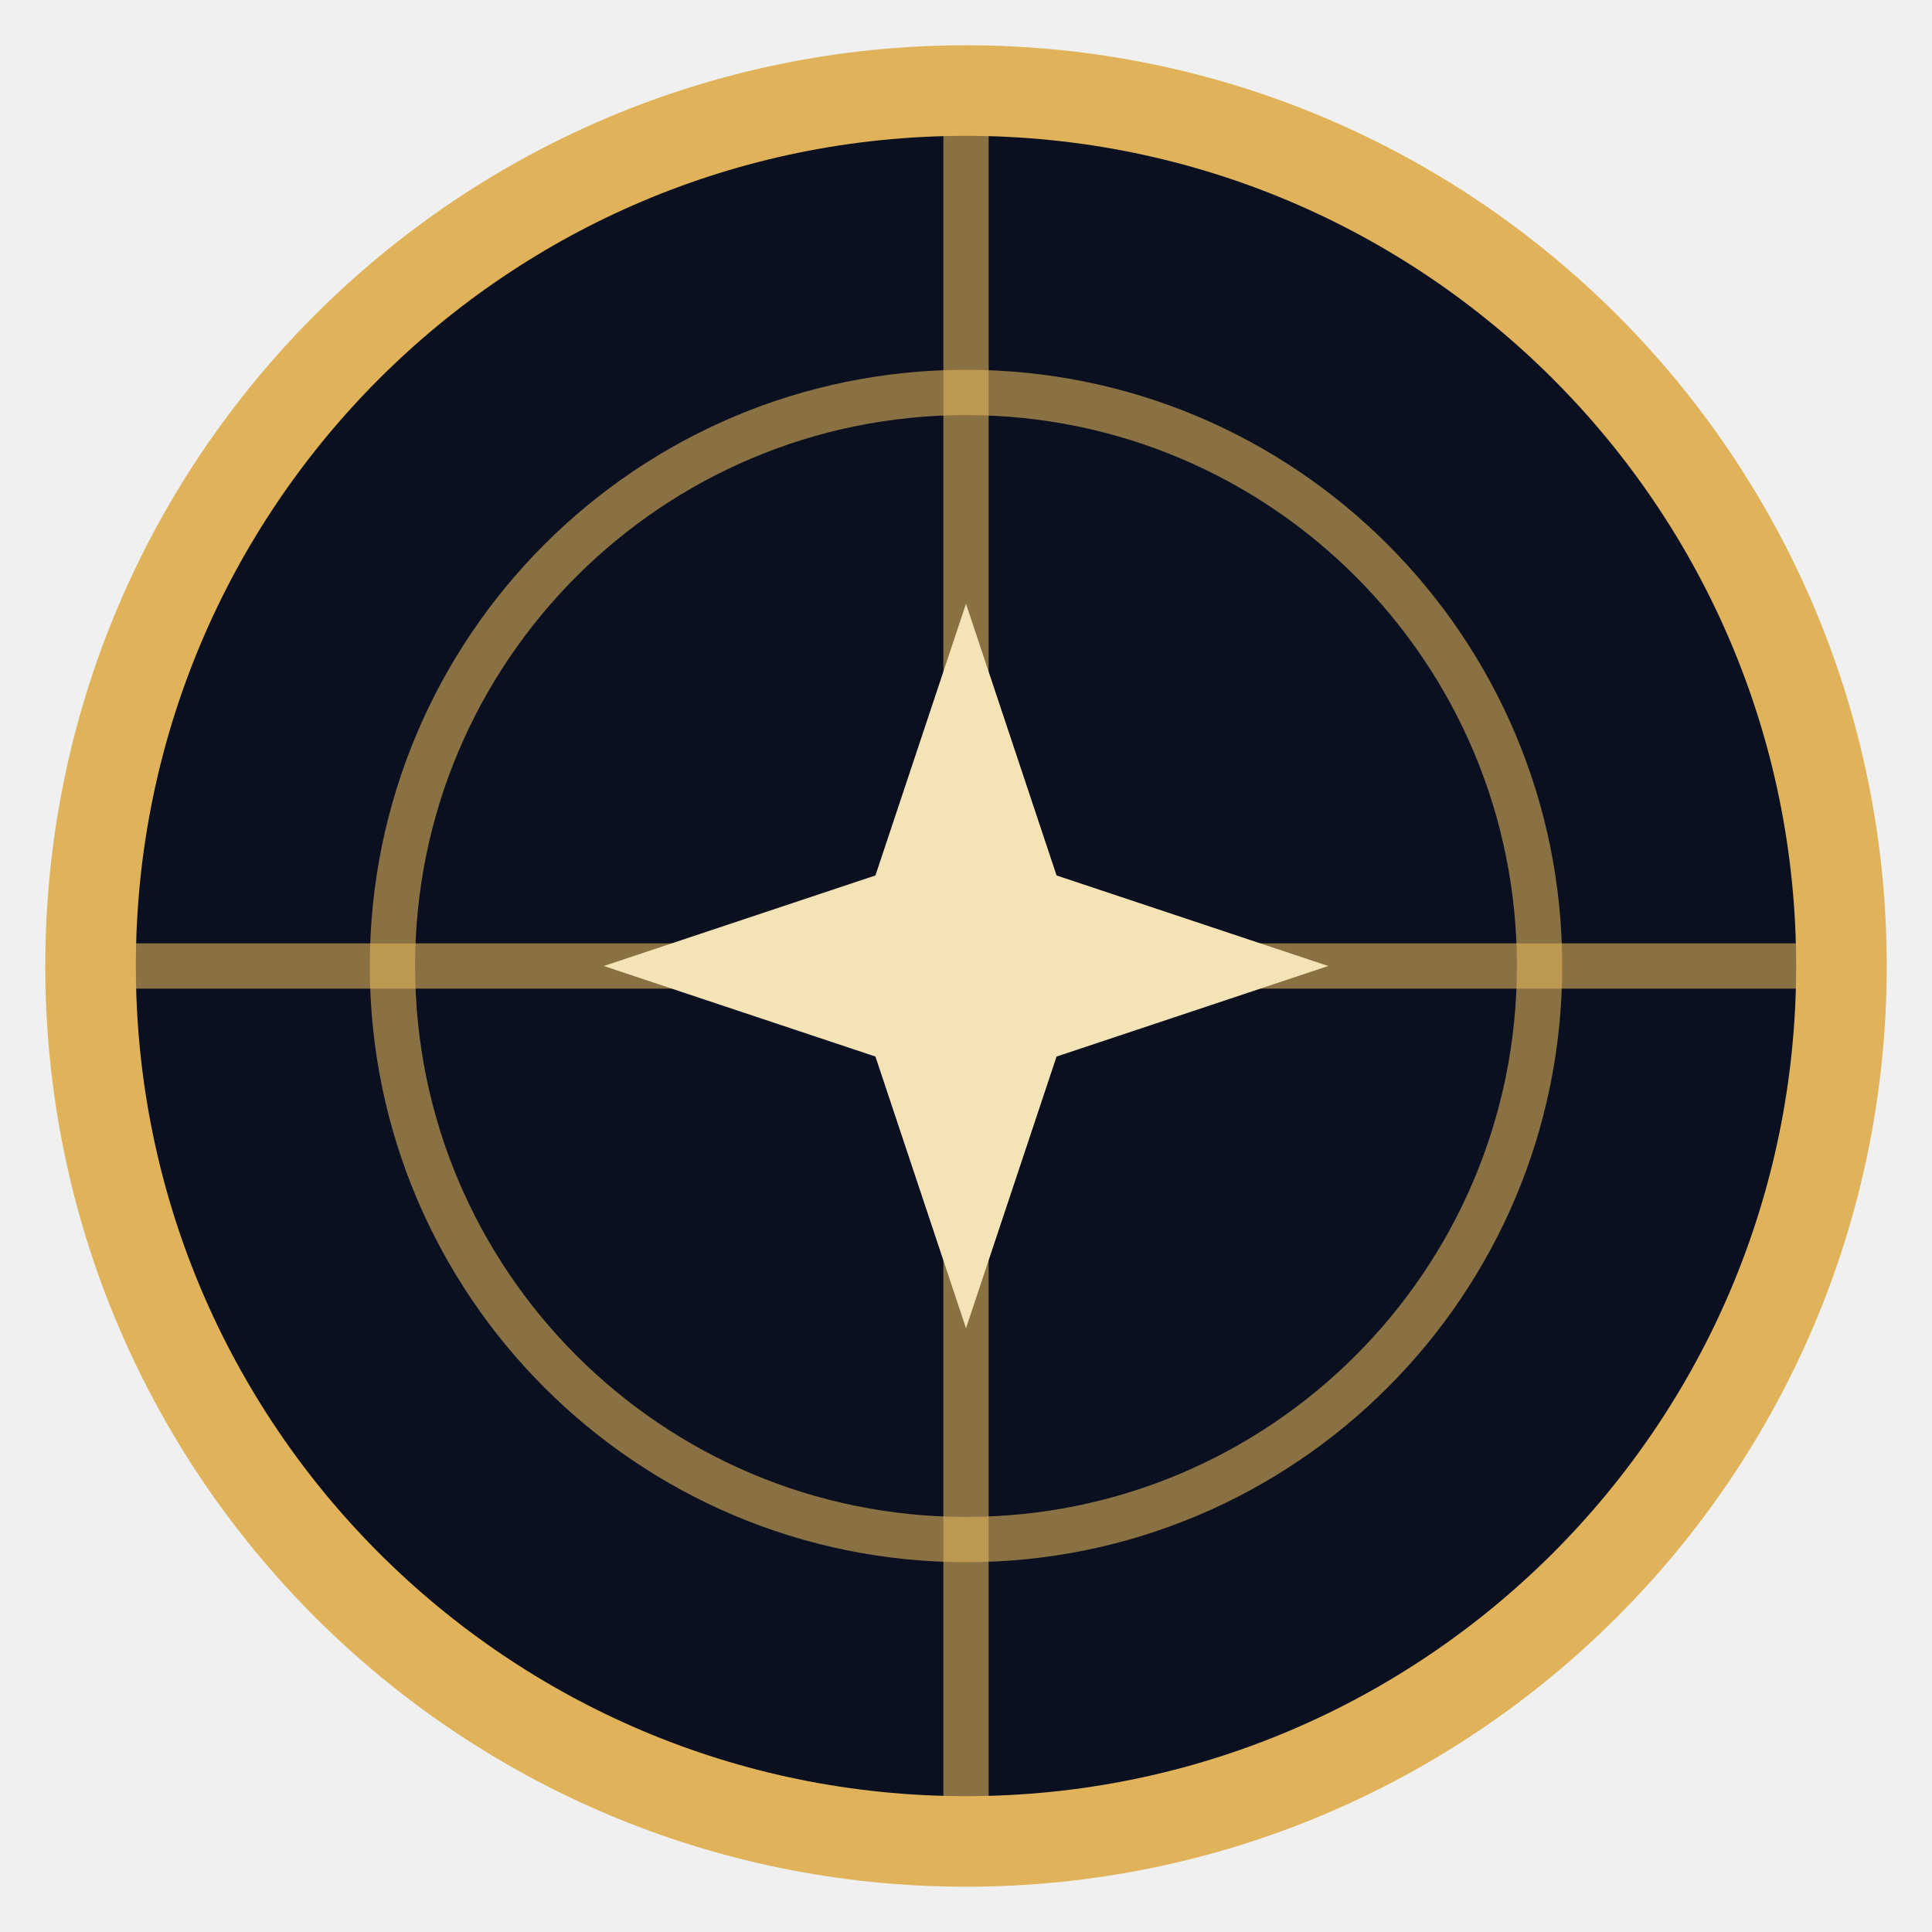
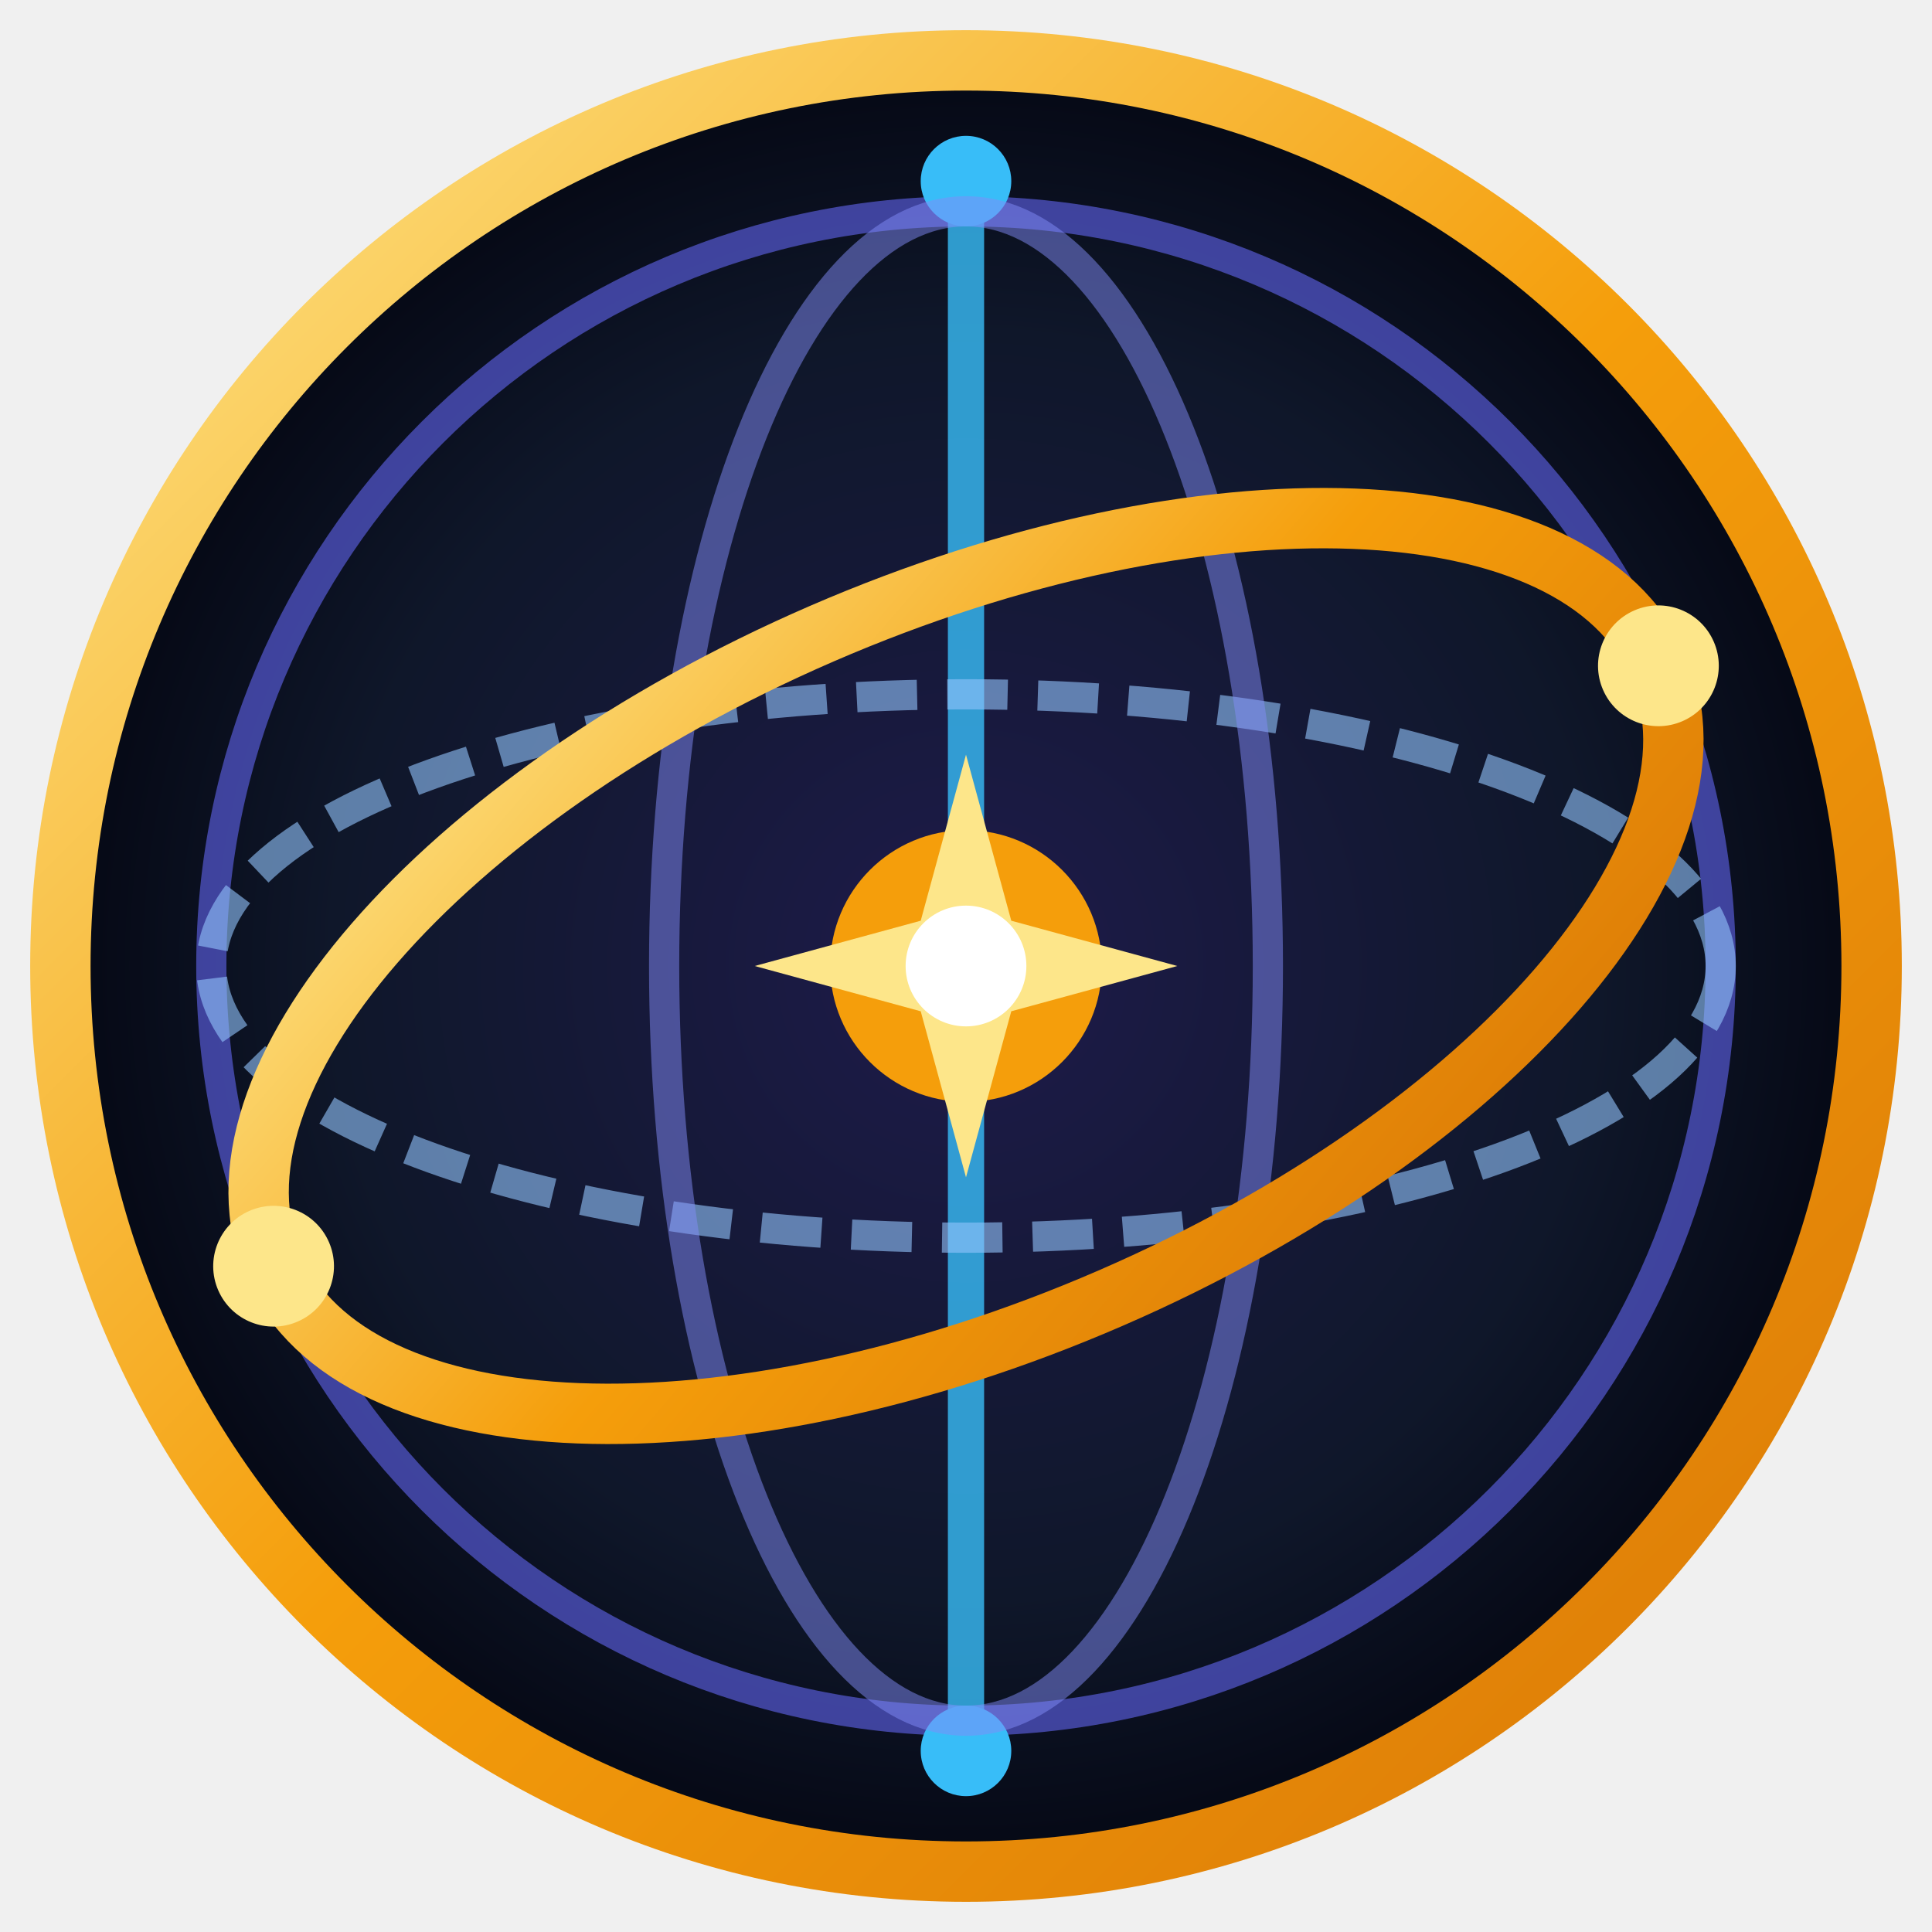
<svg xmlns="http://www.w3.org/2000/svg" viewBox="0 0 64 64">
-   <circle cx="32" cy="32" r="29" fill="#0b1020" stroke="#e0b35a" stroke-width="3" />
-   <circle cx="32" cy="32" r="19" fill="none" stroke="#e0b35a" stroke-width="1.5" opacity=".6" />
-   <path d="M3 32h58M32 3v58" stroke="#e0b35a" stroke-width="1.5" opacity=".6" />
-   <path d="M32 20l3 9 9 3-9 3-3 9-3-9-9-3 9-3z" fill="#f4e3b5" />
+   <defs>
+     <radialGradient id="favSpace" cx="50%" cy="50%" r="50%">
+       <stop offset="0%" stop-color="#1e1b4b" />
+       <stop offset="70%" stop-color="#0f172a" />
+       <stop offset="100%" stop-color="#050814" />
+     </radialGradient>
+     <linearGradient id="favGold" x1="0%" y1="0%" x2="100%" y2="100%">
+       <stop offset="0%" stop-color="#fde68a" />
+       <stop offset="50%" stop-color="#f59e0b" />
+       <stop offset="100%" stop-color="#d97706" />
+     </linearGradient>
+   </defs>
+   <circle cx="32" cy="32" r="30" fill="url(#favSpace)" stroke="url(#favGold)" stroke-width="2" />
+   <circle cx="32" cy="32" r="25" fill="none" stroke="#6366f1" stroke-width="1" opacity="0.6" />
+   <line x1="32" y1="5" x2="32" y2="59" stroke="#38bdf8" stroke-width="1.2" opacity="0.8" />
+   <circle cx="32" cy="6" r="1.5" fill="#38bdf8" />
+   <circle cx="32" cy="58" r="1.5" fill="#38bdf8" />
+   <ellipse cx="32" cy="32" rx="25" ry="9" fill="none" stroke="#93c5fd" stroke-width="1" stroke-dasharray="2 1" opacity="0.6" />
+   <ellipse cx="32" cy="32" rx="10" ry="25" fill="none" stroke="#818cf8" stroke-width="1" opacity="0.5" />
+   <g transform="rotate(-23.44 32 32)">
+     <ellipse cx="32" cy="32" rx="25" ry="12" fill="none" stroke="url(#favGold)" stroke-width="2" />
+     <circle cx="7" cy="32" r="2" fill="#fde68a" />
+     <circle cx="57" cy="32" r="2" fill="#fde68a" />
+   </g>
+   <circle cx="32" cy="32" r="4.5" fill="#f59e0b" />
+   <path d="M32 25 L33.5 30.5 L39 32 L33.5 33.5 L32 39 L30.5 33.5 L25 32 L30.5 30.5 Z" fill="#fde68a" />
+   <circle cx="32" cy="32" r="2" fill="#ffffff" />
</svg>
